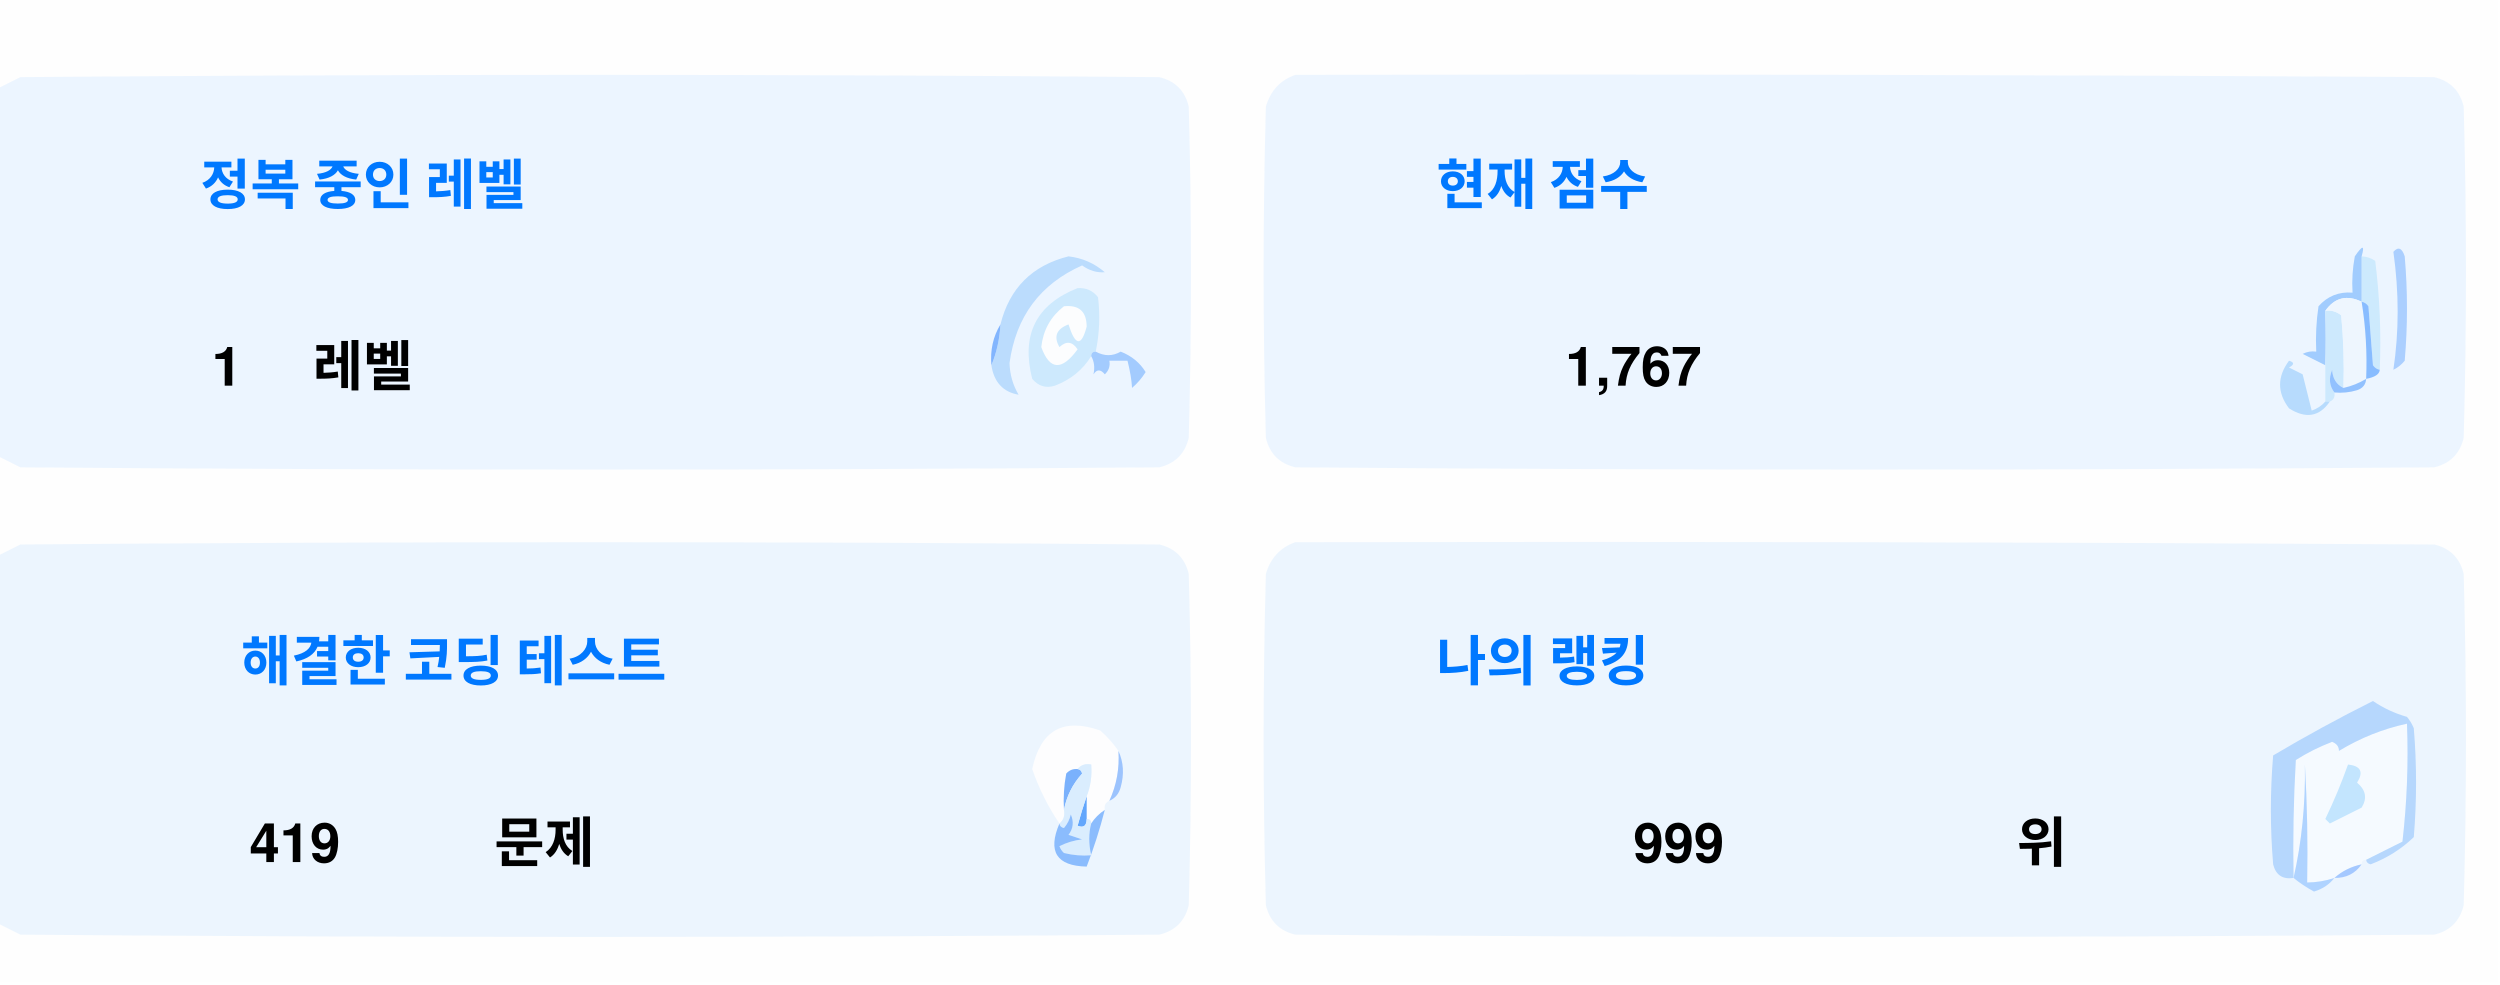
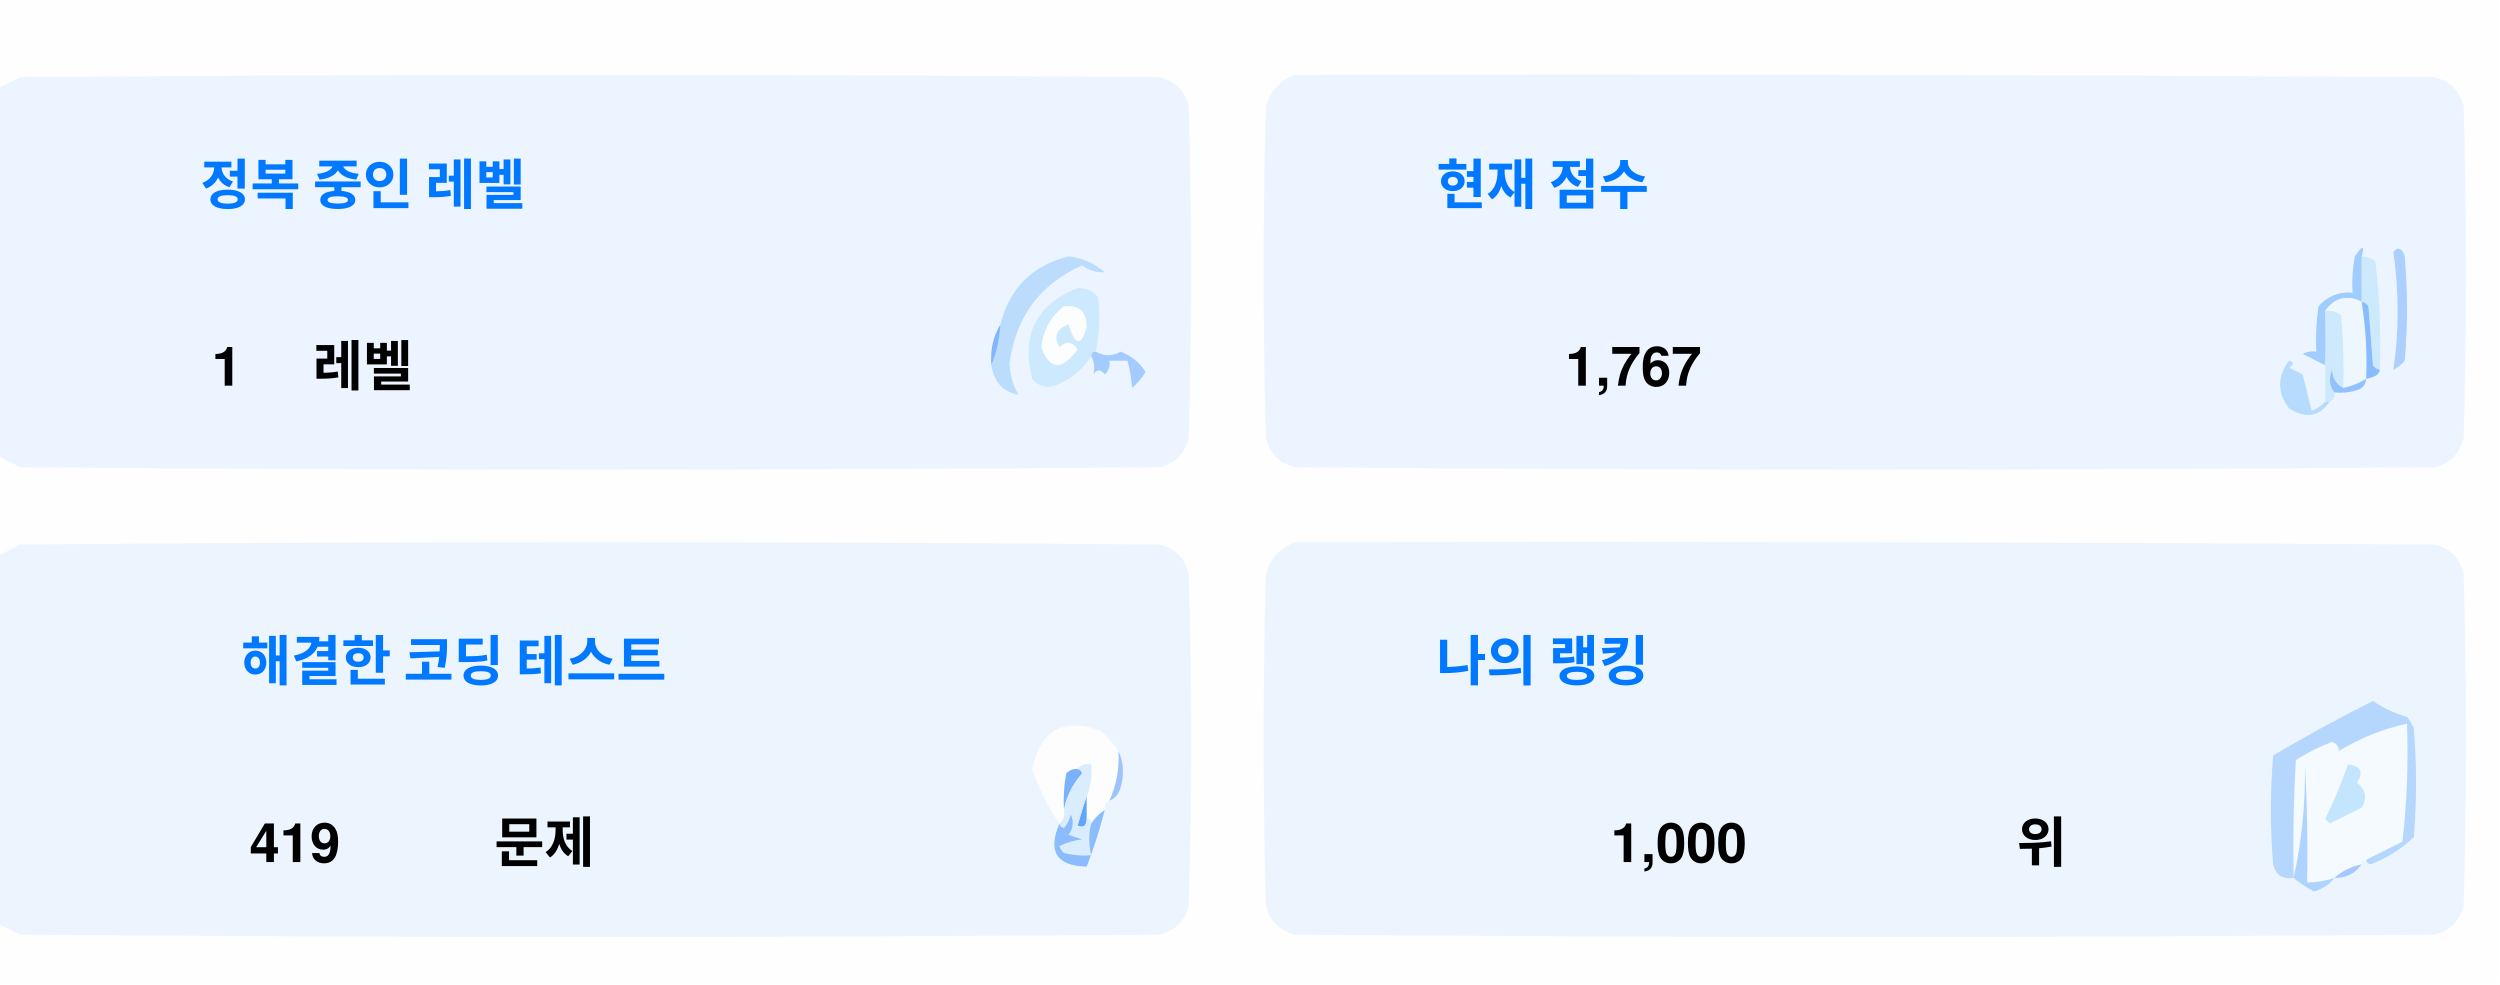
<svg xmlns="http://www.w3.org/2000/svg" version="1.1" width="551px" height="217px" style="shape-rendering:geometricPrecision; text-rendering:geometricPrecision; image-rendering:optimizeQuality; fill-rule:evenodd; clip-rule:evenodd">
  <style>
            .title {
                color: #0078ff;
                font-size: 1rem;
                line-height: 1.5rem;
                font-weight: bold;
                font-family: -apple-system,BlinkMacSystemFont,Segoe UI,Helvetica,Arial,sans-serif,Apple Color Emoji,Segoe UI Emoji;
            }
        
            .desc {
                color: #0078ff;
                font-size: 2.5rem;
                font-weight: bold;
                line-height: 1.5rem;
                font-family: -apple-system,BlinkMacSystemFont,Segoe UI,Helvetica,Arial,sans-serif,Apple Color Emoji,Segoe UI Emoji;
            }
        
            .desc-2 {
                color: #0078ff;
                font-size: 1rem;
                font-weight: bold;
                line-height: 1.5rem;
                font-family: -apple-system,BlinkMacSystemFont,Segoe UI,Helvetica,Arial,sans-serif,Apple Color Emoji,Segoe UI Emoji;
            }
        
            .text, .desc {
                animation: twinkling 4s ease-in-out infinite;
            }
        
            @keyframes twinkling {
                40% { opacity: 1; }
                50% { opacity: 0.5; }
                60% { opacity: 1; }
                70% { opacity: 0.5; }
                80% { opacity: 1; }
            };
        </style>
  <g>
    <path style="opacity:1" fill="#fefefe" d="M -0.5,-0.5 C 183.167,-0.5 366.833,-0.5 550.5,-0.5C 550.5,71.833 550.5,144.167 550.5,216.5C 366.833,216.5 183.167,216.5 -0.5,216.5C -0.5,212.167 -0.5,207.833 -0.5,203.5C 1.14,204.32 2.807,205.153 4.5,206C 88.167,206.667 171.833,206.667 255.5,206C 259,205.167 261.167,203 262,199.5C 262.667,175.167 262.667,150.833 262,126.5C 261.167,123 259,120.833 255.5,120C 171.833,119.333 88.167,119.333 4.5,120C 2.807,120.847 1.14,121.68 -0.5,122.5C -0.5,115.167 -0.5,107.833 -0.5,100.5C 1.14,101.32 2.807,102.153 4.5,103C 88.167,103.667 171.833,103.667 255.5,103C 259,102.167 261.167,100 262,96.5C 262.667,72.167 262.667,47.833 262,23.5C 261.167,20 259,17.833 255.5,17C 171.833,16.333 88.167,16.333 4.5,17C 2.807,17.847 1.14,18.68 -0.5,19.5C -0.5,12.833 -0.5,6.167 -0.5,-0.5 Z" />
  </g>
  <g>
    <path style="opacity:1" fill="#ecf5ff" d="M -0.5,100.5 C -0.5,73.5 -0.5,46.5 -0.5,19.5C 1.14,18.68 2.807,17.847 4.5,17C 88.167,16.333 171.833,16.333 255.5,17C 259,17.833 261.167,20 262,23.5C 262.667,47.833 262.667,72.167 262,96.5C 261.167,100 259,102.167 255.5,103C 171.833,103.667 88.167,103.667 4.5,103C 2.807,102.153 1.14,101.32 -0.5,100.5 Z" />
  </g>
  <g>
    <path style="opacity:1" fill="#ecf5ff" d="M 285.5,16.5 C 369.167,16.333 452.834,16.5 536.5,17C 540,17.833 542.167,20 543,23.5C 543.667,47.833 543.667,72.167 543,96.5C 542.167,100 540,102.167 536.5,103C 452.833,103.667 369.167,103.667 285.5,103C 282,102.167 279.833,100 279,96.5C 278.333,72.167 278.333,47.833 279,23.5C 280.018,19.985 282.185,17.652 285.5,16.5 Z" />
  </g>
  <g>
    <path style="opacity:1" fill="#cdeafd" d="M 520.5,56.5 C 521.583,56.539 522.583,56.873 523.5,57.5C 524.498,65.472 524.831,73.472 524.5,81.5C 523.883,81.389 523.383,81.056 523,80.5C 522.667,76.167 522.333,71.833 522,67.5C 521.617,66.944 521.117,66.611 520.5,66.5C 520.5,63.167 520.5,59.833 520.5,56.5 Z" />
  </g>
  <g>
    <path style="opacity:1" fill="#abcfff" d="M 527.5,55.5 C 528.566,54.308 529.399,54.641 530,56.5C 530.667,64.167 530.667,71.833 530,79.5C 529.311,80.357 528.478,81.023 527.5,81.5C 528.758,73.08 528.758,64.414 527.5,55.5 Z" />
  </g>
  <g>
    <path style="opacity:1" fill="#bbdcfd" d="M 218.5,80.5 C 219.657,77.727 220.324,74.727 220.5,71.5C 222.49,63.51 227.49,58.51 235.5,56.5C 238.528,56.847 241.194,58.014 243.5,60C 241.744,60.141 240.078,59.641 238.5,58.5C 229.247,62.607 223.914,69.773 222.5,80C 222.565,82.526 223.232,84.859 224.5,87C 221.07,86.397 219.07,84.231 218.5,80.5 Z" />
  </g>
  <g>
    <path style="opacity:1" fill="#cde9fd" d="M 241.5,77.5 C 240.833,77.5 240.5,77.833 240.5,78.5C 238.628,81.529 235.961,83.695 232.5,85C 230.536,85.624 228.869,85.124 227.5,83.5C 225.021,73.791 228.354,67.124 237.5,63.5C 239.374,63.39 240.874,64.056 242,65.5C 242.497,69.524 242.331,73.524 241.5,77.5 Z" />
  </g>
  <g>
    <path style="opacity:1" fill="#fcfdfe" d="M 234.5,67.5 C 237.826,67.162 239.493,68.662 239.5,72C 238.334,76.434 237,76.267 235.5,71.5C 232.832,72.515 232.166,74.182 233.5,76.5C 235.017,75.089 236.351,75.256 237.5,77C 234.006,81.771 231.34,81.605 229.5,76.5C 229.904,72.771 231.571,69.771 234.5,67.5 Z" />
  </g>
  <g>
    <path style="opacity:1" fill="#a1ccfe" d="M 520.5,56.5 C 520.5,59.833 520.5,63.167 520.5,66.5C 517.238,64.922 514.572,65.589 512.5,68.5C 512.617,72.81 512.617,76.81 512.5,80.5C 510.86,79.68 509.193,78.847 507.5,78C 508.448,77.517 509.448,77.35 510.5,77.5C 510.335,74.15 510.502,70.817 511,67.5C 512.995,65.253 515.495,64.253 518.5,64.5C 518.336,61.813 518.503,59.146 519,56.5C 520.731,53.969 521.231,53.969 520.5,56.5 Z" />
  </g>
  <g>
    <path style="opacity:1" fill="#cde9fd" d="M 512.5,68.5 C 513.822,68.33 514.989,68.663 516,69.5C 516.499,74.823 516.666,80.156 516.5,85.5C 514.955,84.77 514.122,83.437 514,81.5C 513.22,83.387 513.387,85.054 514.5,86.5C 514.672,87.492 514.338,88.158 513.5,88.5C 513.167,88.5 512.833,88.5 512.5,88.5C 512.5,85.833 512.5,83.167 512.5,80.5C 512.617,76.81 512.617,72.81 512.5,68.5 Z" />
  </g>
  <g>
    <path style="opacity:1" fill="#eef6fe" d="M 520.5,66.5 C 521.407,72.106 521.74,77.773 521.5,83.5C 519.95,84.441 518.284,85.108 516.5,85.5C 516.666,80.156 516.499,74.823 516,69.5C 514.989,68.663 513.822,68.33 512.5,68.5C 514.572,65.589 517.238,64.922 520.5,66.5 Z" />
  </g>
  <g>
    <path style="opacity:1" fill="#88bcff" d="M 520.5,66.5 C 521.117,66.611 521.617,66.944 522,67.5C 522.333,71.833 522.667,76.167 523,80.5C 523.383,81.056 523.883,81.389 524.5,81.5C 524.445,82.469 523.445,83.136 521.5,83.5C 521.74,77.773 521.407,72.106 520.5,66.5 Z" />
  </g>
  <g>
    <path style="opacity:1" fill="#82b5fe" d="M 220.5,71.5 C 220.324,74.727 219.657,77.727 218.5,80.5C 218.215,77.171 218.882,74.171 220.5,71.5 Z" />
  </g>
  <g>
    <path style="opacity:1" fill="#a3cbfe" d="M 240.5,78.5 C 240.5,77.833 240.833,77.5 241.5,77.5C 243.391,78.536 245.224,78.536 247,77.5C 249.391,78.429 251.225,79.929 252.5,82C 251.681,83.319 250.681,84.486 249.5,85.5C 249.409,83.777 249.075,81.777 248.5,79.5C 247.167,79.5 245.833,79.5 244.5,79.5C 244.719,80.675 244.386,81.675 243.5,82.5C 242.575,81.359 241.741,81.359 241,82.5C 241.331,80.981 241.164,79.648 240.5,78.5 Z" />
  </g>
  <g>
    <path style="opacity:1" fill="#b7dbfd" d="M 512.5,88.5 C 512.833,88.5 513.167,88.5 513.5,88.5C 511.199,91.857 508.199,92.357 504.5,90C 501.872,86.535 501.872,83.035 504.5,79.5C 505.696,79.846 505.696,80.346 504.5,81C 505.5,81.5 506.5,82 507.5,82.5C 508.167,85.167 508.833,87.833 509.5,90.5C 510.739,90.058 511.739,89.391 512.5,88.5 Z" />
  </g>
  <g>
    <path style="opacity:1" fill="#92c1fe" d="M 516.5,85.5 C 518.284,85.108 519.95,84.441 521.5,83.5C 521.423,84.75 520.756,85.583 519.5,86C 517.866,86.493 516.199,86.66 514.5,86.5C 513.387,85.054 513.22,83.387 514,81.5C 514.122,83.437 514.955,84.77 516.5,85.5 Z" />
  </g>
  <g>
    <path style="opacity:1" fill="#ecf5fe" d="M -0.5,203.5 C -0.5,176.5 -0.5,149.5 -0.5,122.5C 1.14,121.68 2.807,120.847 4.5,120C 88.167,119.333 171.833,119.333 255.5,120C 259,120.833 261.167,123 262,126.5C 262.667,150.833 262.667,175.167 262,199.5C 261.167,203 259,205.167 255.5,206C 171.833,206.667 88.167,206.667 4.5,206C 2.807,205.153 1.14,204.32 -0.5,203.5 Z" />
  </g>
  <g>
    <path style="opacity:1" fill="#ecf5fe" d="M 285.5,119.5 C 369.167,119.333 452.834,119.5 536.5,120C 540,120.833 542.167,123 543,126.5C 543.667,150.833 543.667,175.167 543,199.5C 542.167,203 540,205.167 536.5,206C 452.833,206.667 369.167,206.667 285.5,206C 282,205.167 279.833,203 279,199.5C 278.333,175.167 278.333,150.833 279,126.5C 280.018,122.985 282.185,120.652 285.5,119.5 Z" />
  </g>
  <g>
    <path style="opacity:1" fill="#fdfdfe" d="M 246.5,165.5 C 246.758,169.367 246.092,173.034 244.5,176.5C 243.662,176.842 243.328,177.508 243.5,178.5C 242.272,179.306 241.272,180.306 240.5,181.5C 240.5,180.833 240.167,180.5 239.5,180.5C 239.5,178.833 239.5,177.167 239.5,175.5C 240.369,173.283 240.702,170.95 240.5,168.5C 239.209,168.263 238.209,168.596 237.5,169.5C 236.504,169.414 235.671,169.748 235,170.5C 234.503,173.146 234.336,175.813 234.5,178.5C 234.737,179.791 234.404,180.791 233.5,181.5C 230.986,177.806 228.986,173.806 227.5,169.5C 229.309,160.957 234.309,158.124 242.5,161C 244.07,162.397 245.404,163.897 246.5,165.5 Z" />
  </g>
  <g>
    <path style="opacity:1" fill="#f5faff" d="M 521.5,189.5 C 520.833,189.5 520.5,189.833 520.5,190.5C 518.181,190.992 516.181,191.992 514.5,193.5C 512.565,194.15 510.565,194.483 508.5,194.5C 508.666,185.827 508.5,177.16 508,168.5C 508.141,177.227 507.308,185.56 505.5,193.5C 505.334,184.827 505.5,176.16 506,167.5C 508.527,165.903 511.194,164.57 514,163.5C 515.011,163.892 515.511,164.559 515.5,165.5C 520.21,162.641 525.21,160.641 530.5,159.5C 530.831,168.192 530.498,176.859 529.5,185.5C 526.807,186.847 524.14,188.18 521.5,189.5 Z" />
  </g>
  <g>
    <path style="opacity:1" fill="#b6d7fd" d="M 521.5,189.5 C 524.14,188.18 526.807,186.847 529.5,185.5C 530.498,176.859 530.831,168.192 530.5,159.5C 525.21,160.641 520.21,162.641 515.5,165.5C 515.511,164.559 515.011,163.892 514,163.5C 511.194,164.57 508.527,165.903 506,167.5C 505.5,176.16 505.334,184.827 505.5,193.5C 503.089,193.863 501.589,192.863 501,190.5C 500.333,182.5 500.333,174.5 501,166.5C 508.173,162.246 515.507,158.246 523,154.5C 525.304,156.068 527.804,157.235 530.5,158C 531.126,158.75 531.626,159.584 532,160.5C 532.667,168.5 532.667,176.5 532,184.5C 529.292,187.111 526.125,189.111 522.5,190.5C 521.893,190.376 521.56,190.043 521.5,189.5 Z" />
  </g>
  <g>
    <path style="opacity:1" fill="#c3e5fe" d="M 517.5,168.5 C 520.317,168.801 520.984,170.134 519.5,172.5C 521.439,174.122 521.772,175.956 520.5,178C 518.167,179.167 515.833,180.333 513.5,181.5C 513.167,181.167 512.833,180.833 512.5,180.5C 514.414,176.515 516.081,172.515 517.5,168.5 Z" />
  </g>
  <g>
    <path style="opacity:1" fill="#7ab1fc" d="M 237.5,169.5 C 238.043,169.56 238.376,169.893 238.5,170.5C 236.395,172.836 235.062,175.503 234.5,178.5C 234.336,175.813 234.503,173.146 235,170.5C 235.671,169.748 236.504,169.414 237.5,169.5 Z" />
  </g>
  <g>
    <path style="opacity:1" fill="#afd3ff" d="M 514.5,193.5 C 513.378,194.947 511.878,195.947 510,196.5C 508.348,195.601 506.848,194.601 505.5,193.5C 507.308,185.56 508.141,177.227 508,168.5C 508.5,177.16 508.666,185.827 508.5,194.5C 510.565,194.483 512.565,194.15 514.5,193.5 Z" />
  </g>
  <g>
    <path style="opacity:1" fill="#9cc3fd" d="M 246.5,165.5 C 247.634,167.966 247.801,170.633 247,173.5C 246.623,174.942 245.79,175.942 244.5,176.5C 246.092,173.034 246.758,169.367 246.5,165.5 Z" />
  </g>
  <g>
    <path style="opacity:1" fill="#62a6fc" d="M 239.5,175.5 C 239.5,177.167 239.5,178.833 239.5,180.5C 239.483,182.028 238.816,182.528 237.5,182C 238.117,179.723 238.784,177.556 239.5,175.5 Z" />
  </g>
  <g>
    <path style="opacity:1" fill="#daedfe" d="M 237.5,169.5 C 238.209,168.596 239.209,168.263 240.5,168.5C 240.702,170.95 240.369,173.283 239.5,175.5C 238.784,177.556 238.117,179.723 237.5,182C 238.816,182.528 239.483,182.028 239.5,180.5C 240.167,180.5 240.5,180.833 240.5,181.5C 239.918,183.669 239.918,186.002 240.5,188.5C 238.473,188.662 236.473,188.495 234.5,188C 234.043,187.586 233.709,187.086 233.5,186.5C 235.078,185.702 236.744,185.202 238.5,185C 237.5,184.667 236.5,184.333 235.5,184C 236.554,182.612 236.72,181.112 236,179.5C 235.751,180.624 235.251,181.624 234.5,182.5C 233.893,182.376 233.56,182.043 233.5,181.5C 234.404,180.791 234.737,179.791 234.5,178.5C 235.062,175.503 236.395,172.836 238.5,170.5C 238.376,169.893 238.043,169.56 237.5,169.5 Z" />
  </g>
  <g>
    <path style="opacity:1" fill="#8bbcfd" d="M 243.5,178.5 C 242.395,182.803 241.062,186.969 239.5,191C 232.857,190.847 230.857,187.68 233.5,181.5C 233.56,182.043 233.893,182.376 234.5,182.5C 235.251,181.624 235.751,180.624 236,179.5C 236.72,181.112 236.554,182.612 235.5,184C 236.5,184.333 237.5,184.667 238.5,185C 236.744,185.202 235.078,185.702 233.5,186.5C 233.709,187.086 234.043,187.586 234.5,188C 236.473,188.495 238.473,188.662 240.5,188.5C 239.918,186.002 239.918,183.669 240.5,181.5C 241.272,180.306 242.272,179.306 243.5,178.5 Z" />
  </g>
  <g>
    <path style="opacity:1" fill="#a4c8ff" d="M 520.5,190.5 C 519.089,192.539 517.089,193.539 514.5,193.5C 516.181,191.992 518.181,190.992 520.5,190.5 Z" />
  </g>
  <text text-anchor="middle" x="80" y="45" class="title" style="fill:#0078ff;" stroke="#none" stroke-width="1">정복 중인 레벨</text>
  <text text-anchor="middle" x="50" y="85" class="desc" stroke="#none" stroke-width="1">1</text>
  <text text-anchor="middle" x="80" y="85" class="desc-2" stroke="#none" stroke-width="1">레벨</text>
  <text text-anchor="middle" x="340" y="45" class="title" style="fill:#0078ff;" stroke="#none" stroke-width="1">현재 점수</text>
  <text text-anchor="middle" x="360" y="85" class="desc" stroke="#none" stroke-width="1">1,767</text>
  <text text-anchor="middle" x="100" y="150" class="title" style="fill:#0078ff;" stroke="#none" stroke-width="1">해결한 코딩 테스트</text>
  <text text-anchor="middle" x="65" y="190" class="desc" stroke="#none" stroke-width="1">419</text>
  <text text-anchor="middle" x="120" y="190" class="desc-2" stroke="#none" stroke-width="1">문제</text>
  <text text-anchor="middle" x="340" y="150" class="title" style="fill:#0078ff;" stroke="#none" stroke-width="1">나의 랭킹</text>
-   <text text-anchor="middle" x="370" y="190" class="desc" stroke="#none" stroke-width="1">999</text>
+   <text text-anchor="middle" x="370" y="190" class="desc" stroke="#none" stroke-width="1">1,000</text>
  <text text-anchor="middle" x="450" y="190" class="desc-2" stroke="#none" stroke-width="1">위</text>
</svg>
